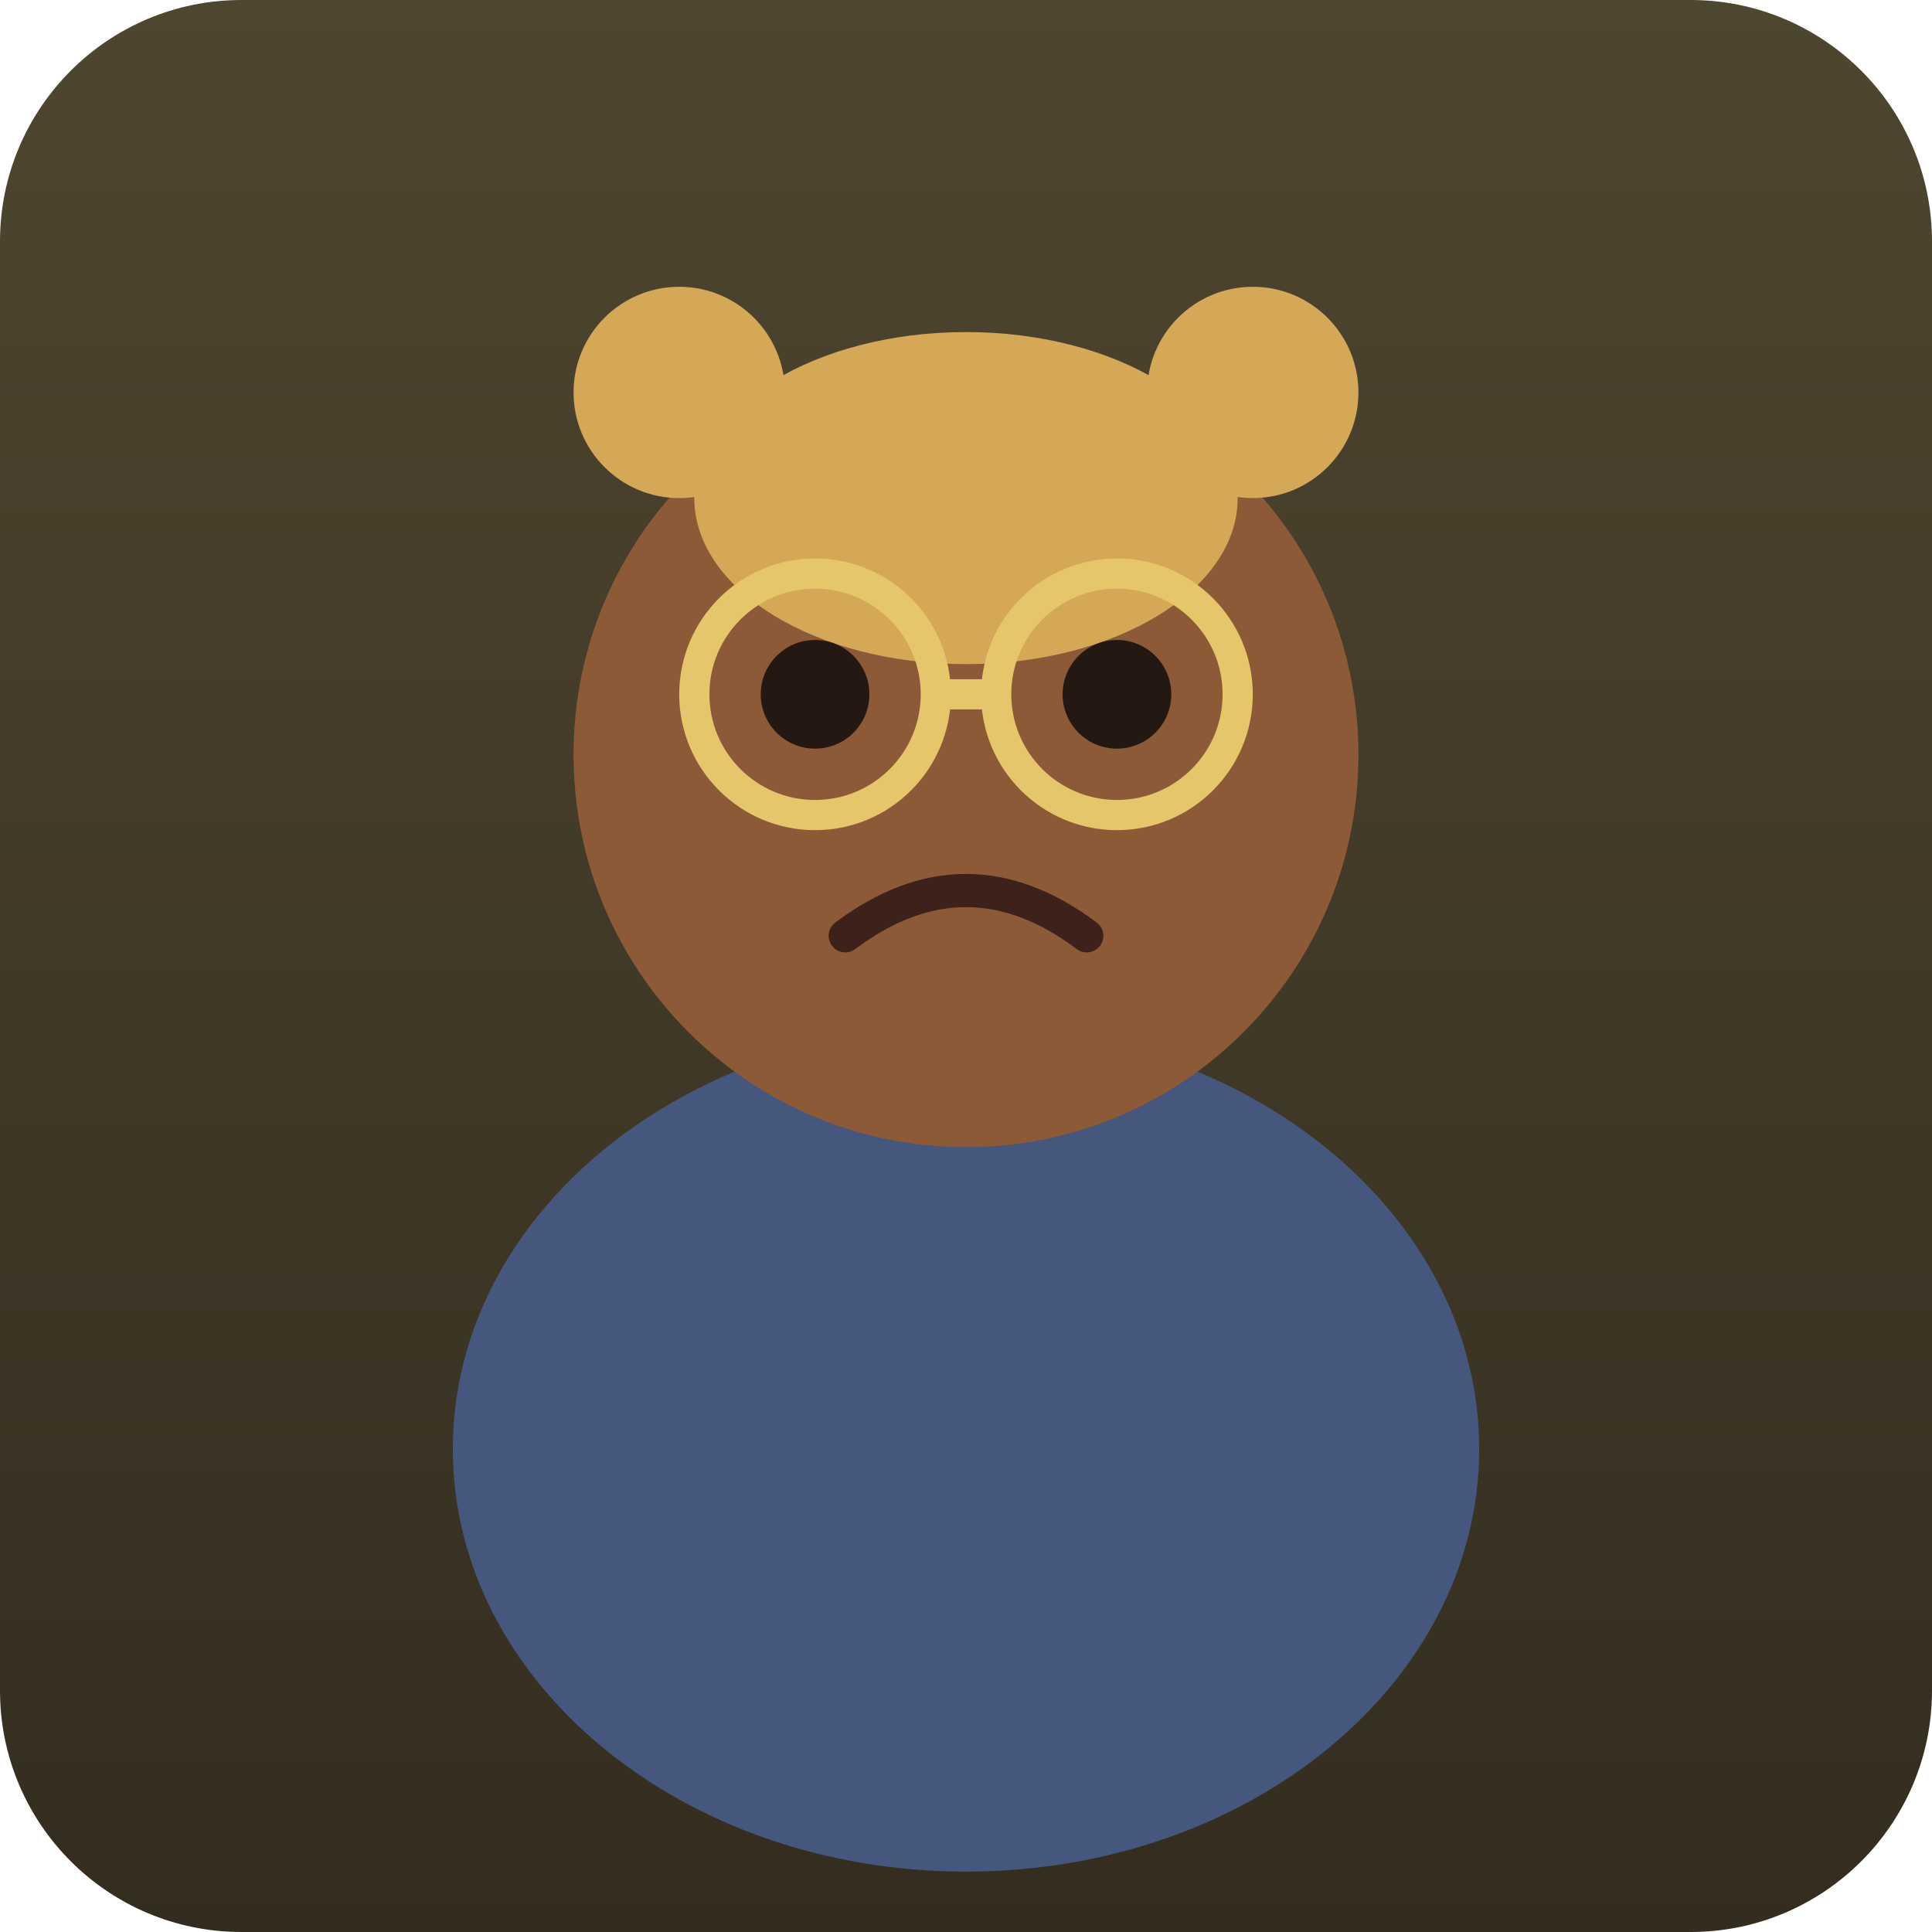
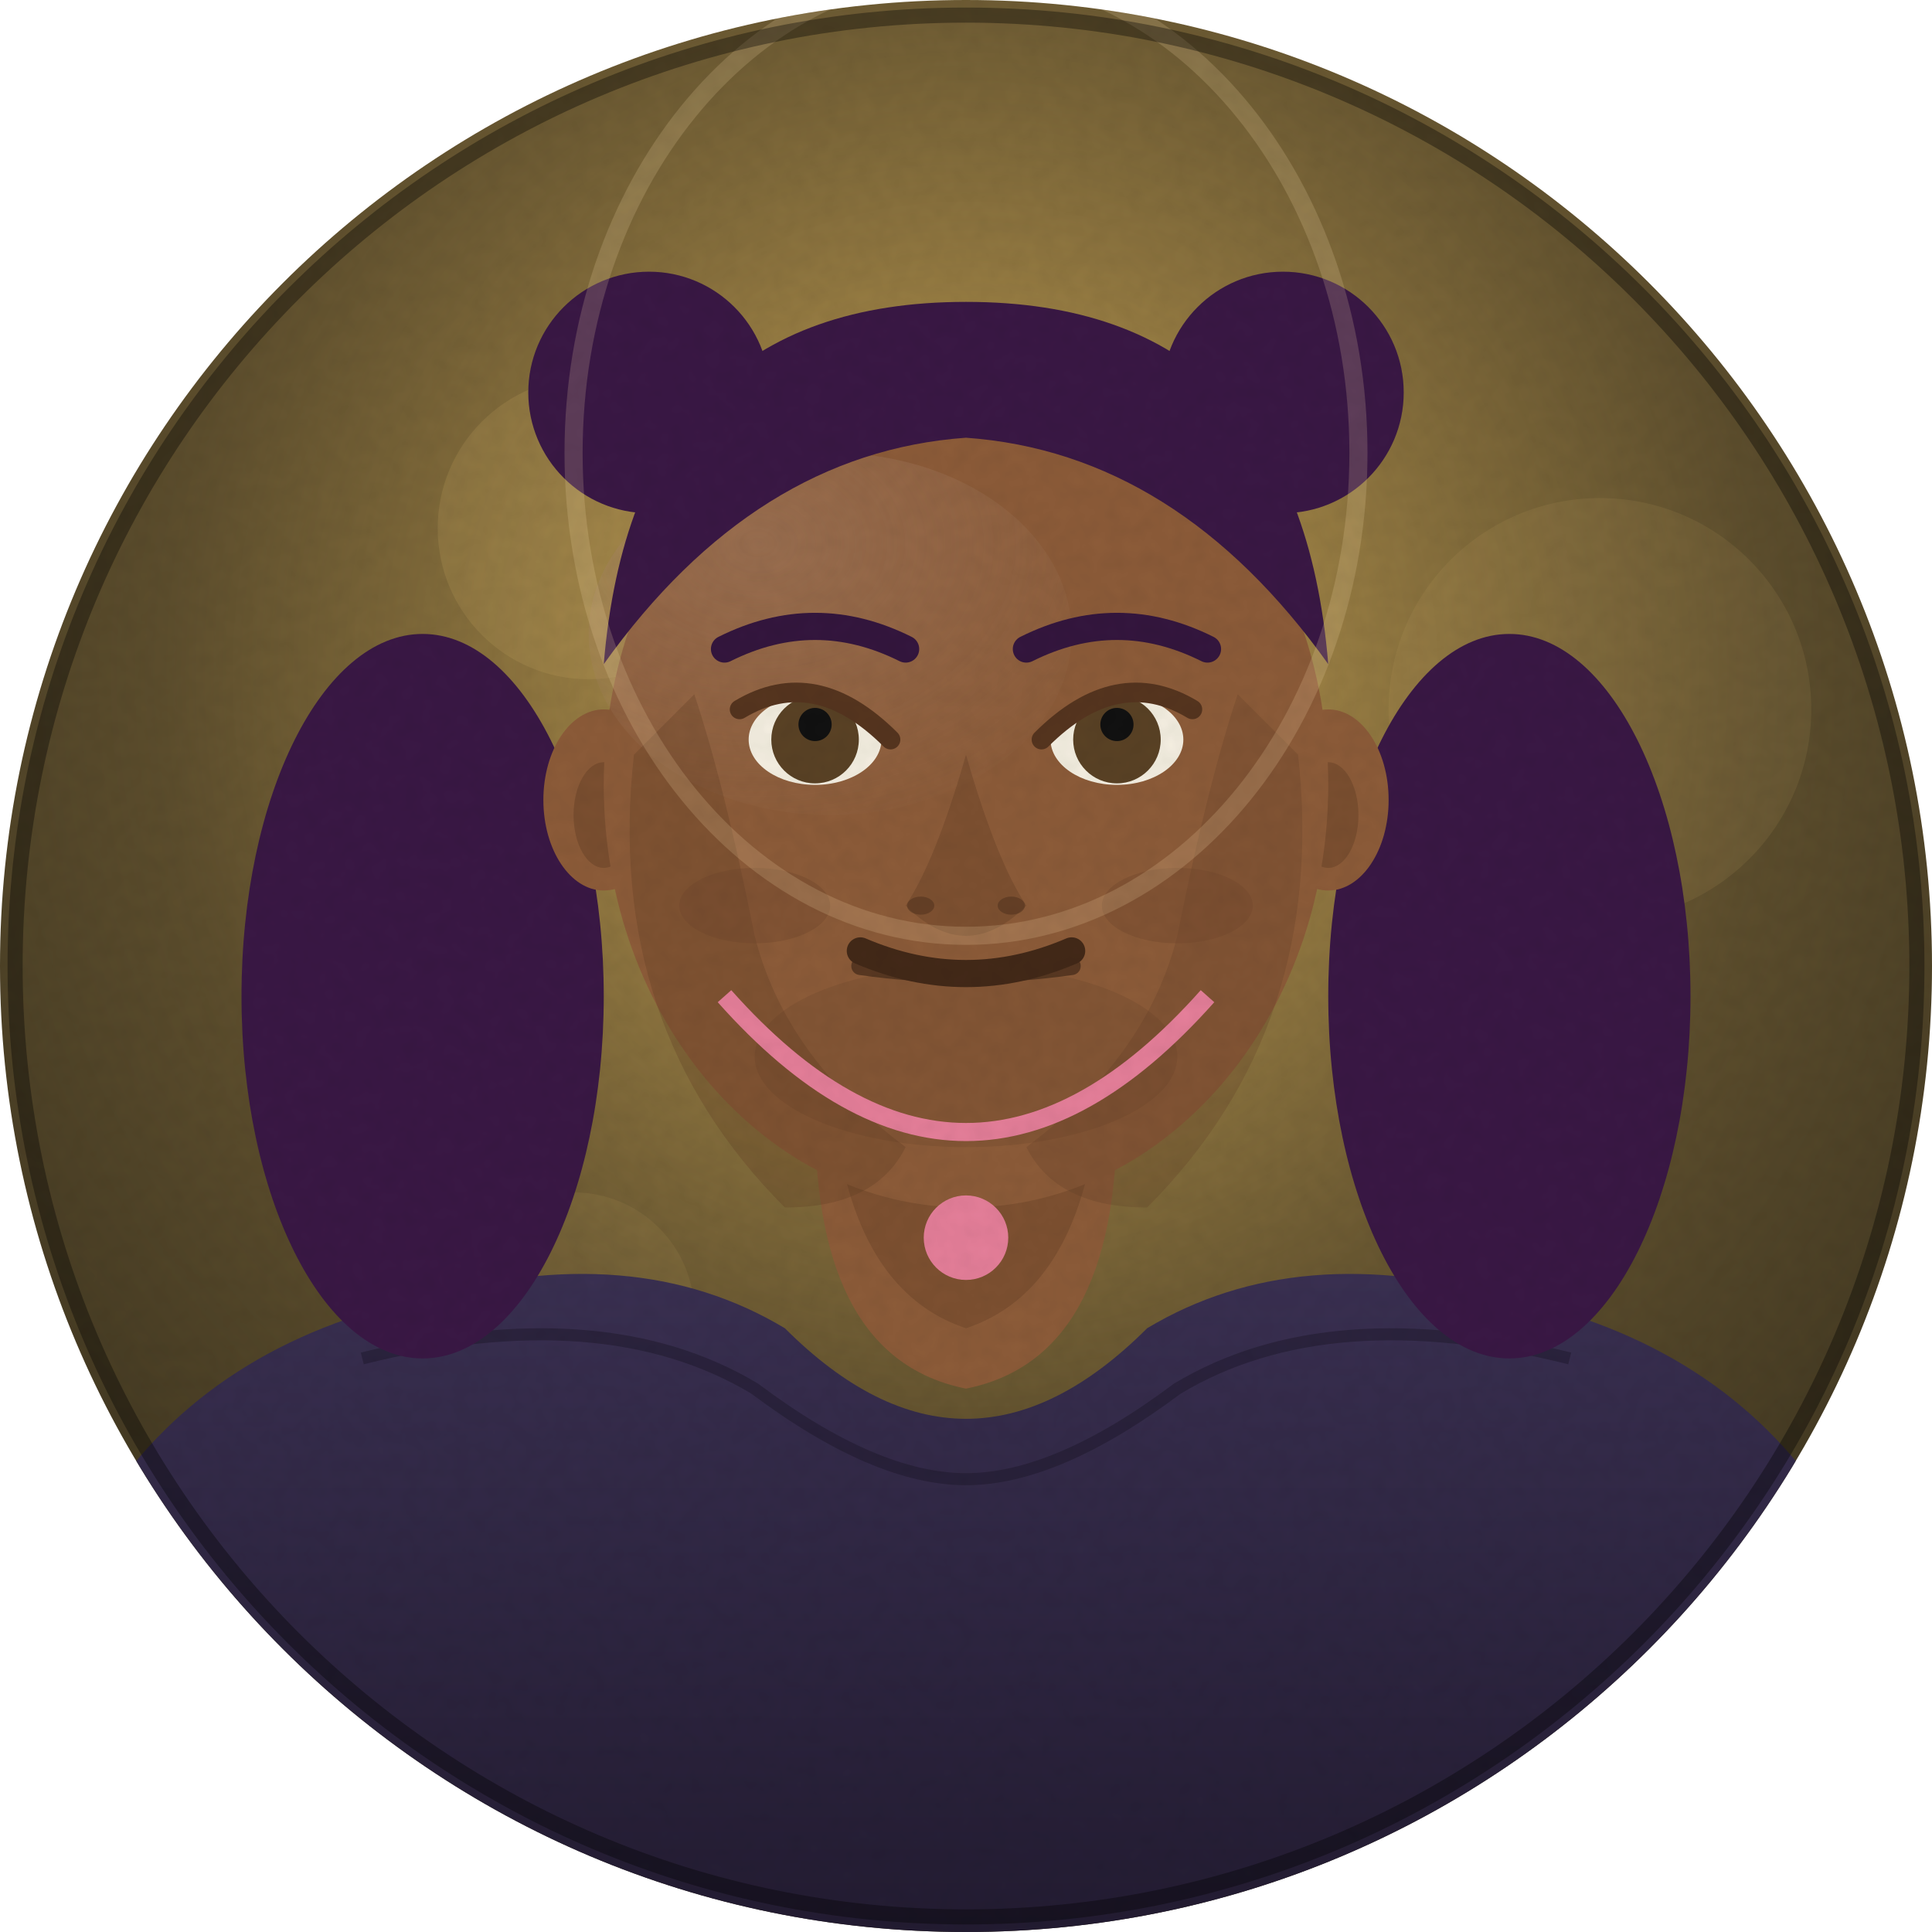
<svg xmlns="http://www.w3.org/2000/svg" viewBox="0 0 128 128" role="img">
  <defs>
-     <linearGradient id="b" x1="0" y1="0" x2="0" y2="1">
-       <stop offset="0" stop-color="#4f4630" />
-       <stop offset="1" stop-color="#342d1f" />
+     <radialGradient id="bpd" cx="0.5" cy="0.35" r="0.75">
+       <stop offset="0" stop-color="#c9a455" />
+       <stop offset="0.55" stop-color="#5d4e2d" />
+       <stop offset="1" stop-color="#302a1a" />
+     </radialGradient>
+     <radialGradient id="fpd" cx="0.35" cy="0.25" r="0.85">
+       <stop offset="0" stop-color="#aa856b" stop-opacity="0.45" />
+       <stop offset="1" stop-color="#aa856b" stop-opacity="0" />
+     </radialGradient>
+     <linearGradient id="gpd" x1="0" y1="0" x2="0" y2="1">
+       <stop offset="0" stop-color="#3a3052" />
+       <stop offset="1" stop-color="#231c32" />
    </linearGradient>
+     <clipPath id="cpd">
+       <circle cx="64" cy="64" r="64" />
+     </clipPath>
+     <filter id="ppd" x="0%" y="0%" width="100%" height="100%">
+       <feTurbulence type="fractalNoise" baseFrequency="0.9" numOctaves="2" seed="913" />
+       <feColorMatrix values="0 0 0 0 0  0 0 0 0 0  0 0 0 0 0  0 0 0 0.14 0" />
+       <feComposite in2="SourceGraphic" operator="in" />
+     </filter>
  </defs>
-   <rect width="128" height="128" rx="16" fill="url(#b)" />
-   <ellipse cx="64" cy="96" rx="34" ry="28" fill="#45577c" />
-   <circle cx="64" cy="50" r="26" fill="#8d5a38" />
-   <ellipse cx="64" cy="33" rx="18" ry="11" fill="#d4a857" />
-   <circle cx="45" cy="26" r="7" fill="#d4a857" />
-   <circle cx="83" cy="26" r="7" fill="#d4a857" />
-   <circle cx="54" cy="46" r="3.6" fill="#241812" />
-   <circle cx="74" cy="46" r="3.6" fill="#241812" />
-   <path d="M56 62 Q64 56 72 62" stroke="#3d211a" stroke-width="2.2" fill="none" stroke-linecap="round" />
-   <g fill="none" stroke="#e6c66b" stroke-width="2">
-     <circle cx="54" cy="46" r="8" />
-     <circle cx="74" cy="46" r="8" />
-     <path d="M62 46 L66 46" />
+   <g clip-path="url(#cpd)">
+     <rect width="128" height="128" fill="url(#bpd)" />
+     <circle cx="39" cy="35" r="10" fill="#cead66" opacity="0.18" />
+     <circle cx="106" cy="47" r="14" fill="#cead66" opacity="0.12" />
+     <circle cx="38" cy="87" r="8" fill="#cead66" opacity="0.1" />
+     <path d="M0 128 Q0 92 28 86 Q42 82 52 88 Q58 94 64 94 Q70 94 76 88 Q86 82 100 86 Q128 92 128 128 Z" fill="url(#gpd)" />
+     <path d="M24 90 Q40 86 50 92 Q58 98 64 98" stroke="#1e182b" stroke-width="0.8" fill="none" opacity="0.5" />
+     <path d="M104 90 Q88 86 78 92 Q70 98 64 98" stroke="#1e182b" stroke-width="0.8" fill="none" opacity="0.5" />
+     <path d="M54 74 Q54 90 64 92 Q74 90 74 74 Z" fill="#8d5c39" />
+     <path d="M56 78 Q58 86 64 88 Q70 86 72 78" fill="#603b22" opacity="0.35" />
+     <ellipse cx="28" cy="66" rx="12" ry="24" fill="#3a1845" />
+     <ellipse cx="100" cy="66" rx="12" ry="24" fill="#3a1845" />
+     <ellipse cx="40" cy="53" rx="4" ry="6" fill="#8d5c39" />
+     <ellipse cx="88" cy="53" rx="4" ry="6" fill="#8d5c39" />
+     <ellipse cx="40" cy="54" rx="2" ry="3.5" fill="#603b22" opacity="0.4" />
+     <ellipse cx="88" cy="54" rx="2" ry="3.5" fill="#603b22" opacity="0.4" />
+     <ellipse cx="64" cy="52" rx="24" ry="28" fill="#8d5c39" />
+     <ellipse cx="55" cy="42" rx="16" ry="12" fill="url(#fpd)" />
+     <path d="M42 50 Q40 68 52 80 Q58 80 60 76 Q52 70 50 62 Q48 52 46 46Z" fill="#603b22" opacity="0.3" />
+     <path d="M86 50 Q88 68 76 80 Q70 80 68 76 Q76 70 78 62 Q80 52 82 46Z" fill="#603b22" opacity="0.25" />
+     <ellipse cx="64" cy="70" rx="14" ry="6" fill="#603b22" opacity="0.2" />
+     <ellipse cx="50" cy="60" rx="5" ry="2.5" fill="#70462a" opacity="0.35" />
+     <ellipse cx="78" cy="60" rx="5" ry="2.5" fill="#70462a" opacity="0.35" />
+     <ellipse cx="54" cy="49" rx="4.4" ry="3" fill="#f6f0e2" />
+     <ellipse cx="74" cy="49" rx="4.4" ry="3" fill="#f6f0e2" />
+     <circle cx="54" cy="49" r="2.9" fill="#5a4225" />
+     <circle cx="74" cy="49" r="2.9" fill="#5a4225" />
+     <circle cx="54" cy="48" r="1.1" fill="#111" />
+     <circle cx="74" cy="48" r="1.1" fill="#111" />
+     <path d="M49 47 Q54 44 59 49" stroke="#56351f" stroke-width="1.3" fill="none" stroke-linecap="round" />
+     <path d="M69 49 Q74 44 79 47" stroke="#56351f" stroke-width="1.3" fill="none" stroke-linecap="round" />
+     <path d="M64 50 Q62 57 60 60 Q62 62 64 62 Q66 62 68 60 Q66 57 64 50Z" fill="#603b22" opacity="0.35" />
+     <ellipse cx="61" cy="60" rx="0.9" ry="0.6" fill="#4d2f1b" opacity="0.5" />
+     <ellipse cx="67" cy="60" rx="0.9" ry="0.6" fill="#4d2f1b" opacity="0.5" />
+     <path d="M57 63 Q64 66 71 63" stroke="#432918" stroke-width="1.8" fill="none" stroke-linecap="round" />
+     <path d="M57 64 Q64 65 71 64" stroke="#432918" stroke-width="1.2" fill="none" stroke-linecap="round" opacity="0.7" />
+     <path d="M48 43 Q54 40 60 43" stroke="#34163e" stroke-width="1.8" fill="none" stroke-linecap="round" />
+     <path d="M68 43 Q74 40 80 43" stroke="#34163e" stroke-width="1.8" fill="none" stroke-linecap="round" />
+     <path d="M40 44 Q42 20 64 20 Q86 20 88 44 Q78 30 64 29 Q50 30 40 44Z" fill="#3a1845" />
+     <circle cx="43" cy="26" r="8" fill="#3a1845" />
+     <circle cx="85" cy="26" r="8" fill="#3a1845" />
+     <path d="M48 66 Q64 84 80 66" stroke="#e67f9a" stroke-width="1.2" fill="none" />
+     <circle cx="64" cy="82" r="2.8" fill="#e67f9a" />
+     <ellipse cx="64" cy="30" rx="26" ry="32" fill="none" stroke="rgba(255,230,180,0.18)" stroke-width="1.2" />
+     <g filter="url(#ppd)" opacity="0.45">
+       <rect width="128" height="128" fill="#808080" />
+     </g>
  </g>
+   <circle cx="64" cy="64" r="63" fill="none" stroke="rgba(0,0,0,0.35)" stroke-width="1" />
</svg>
